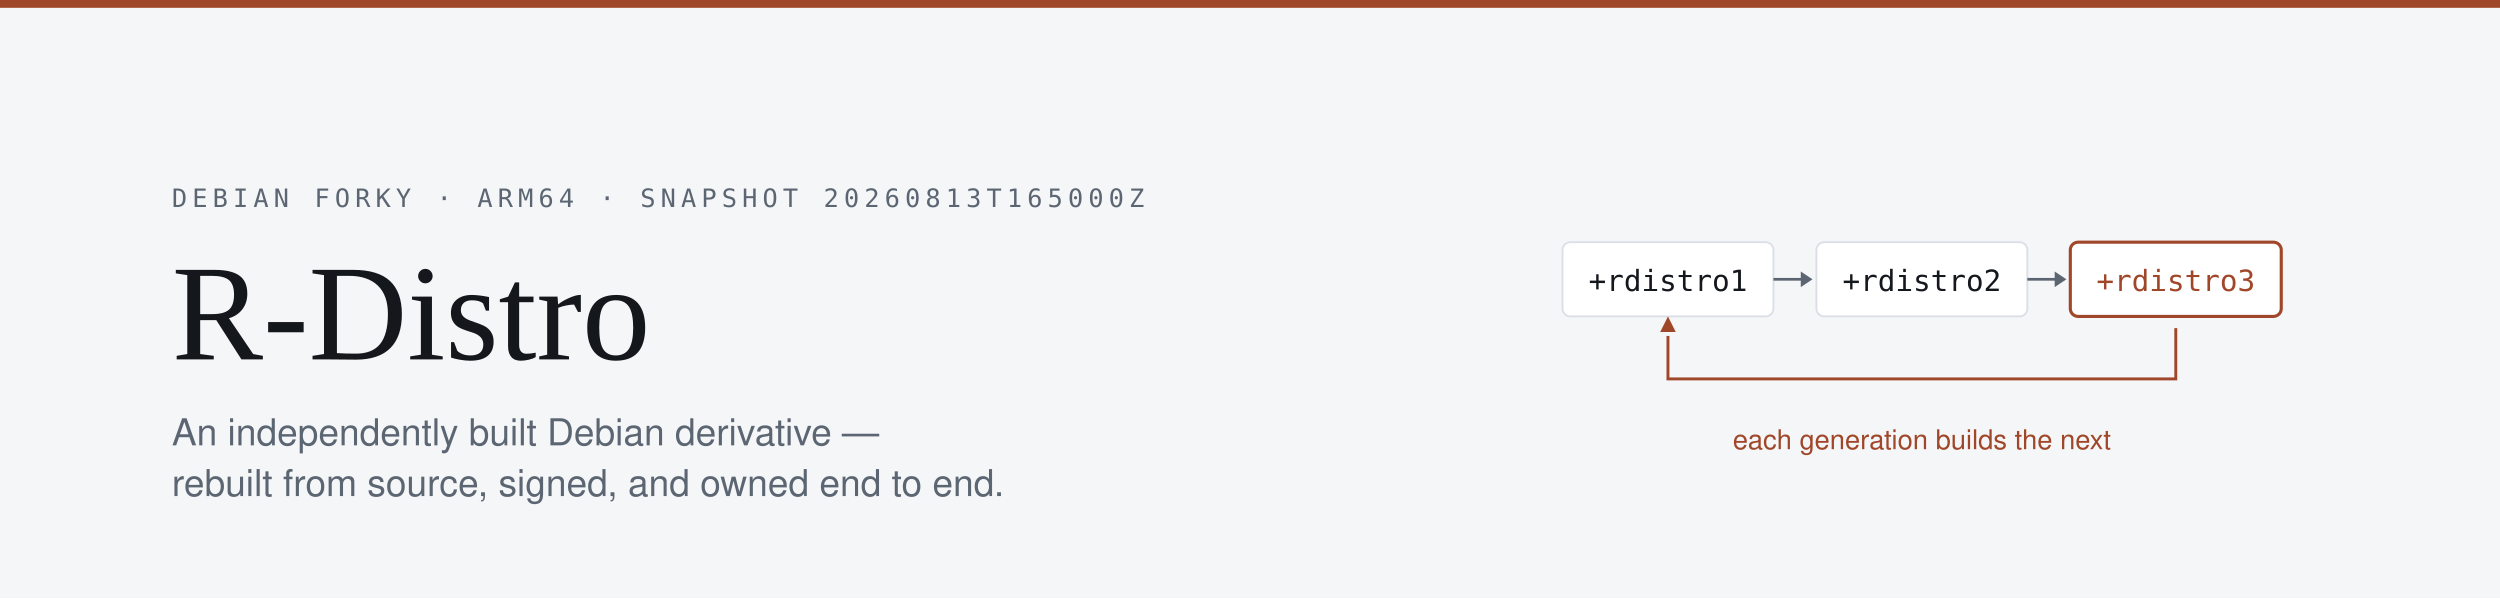
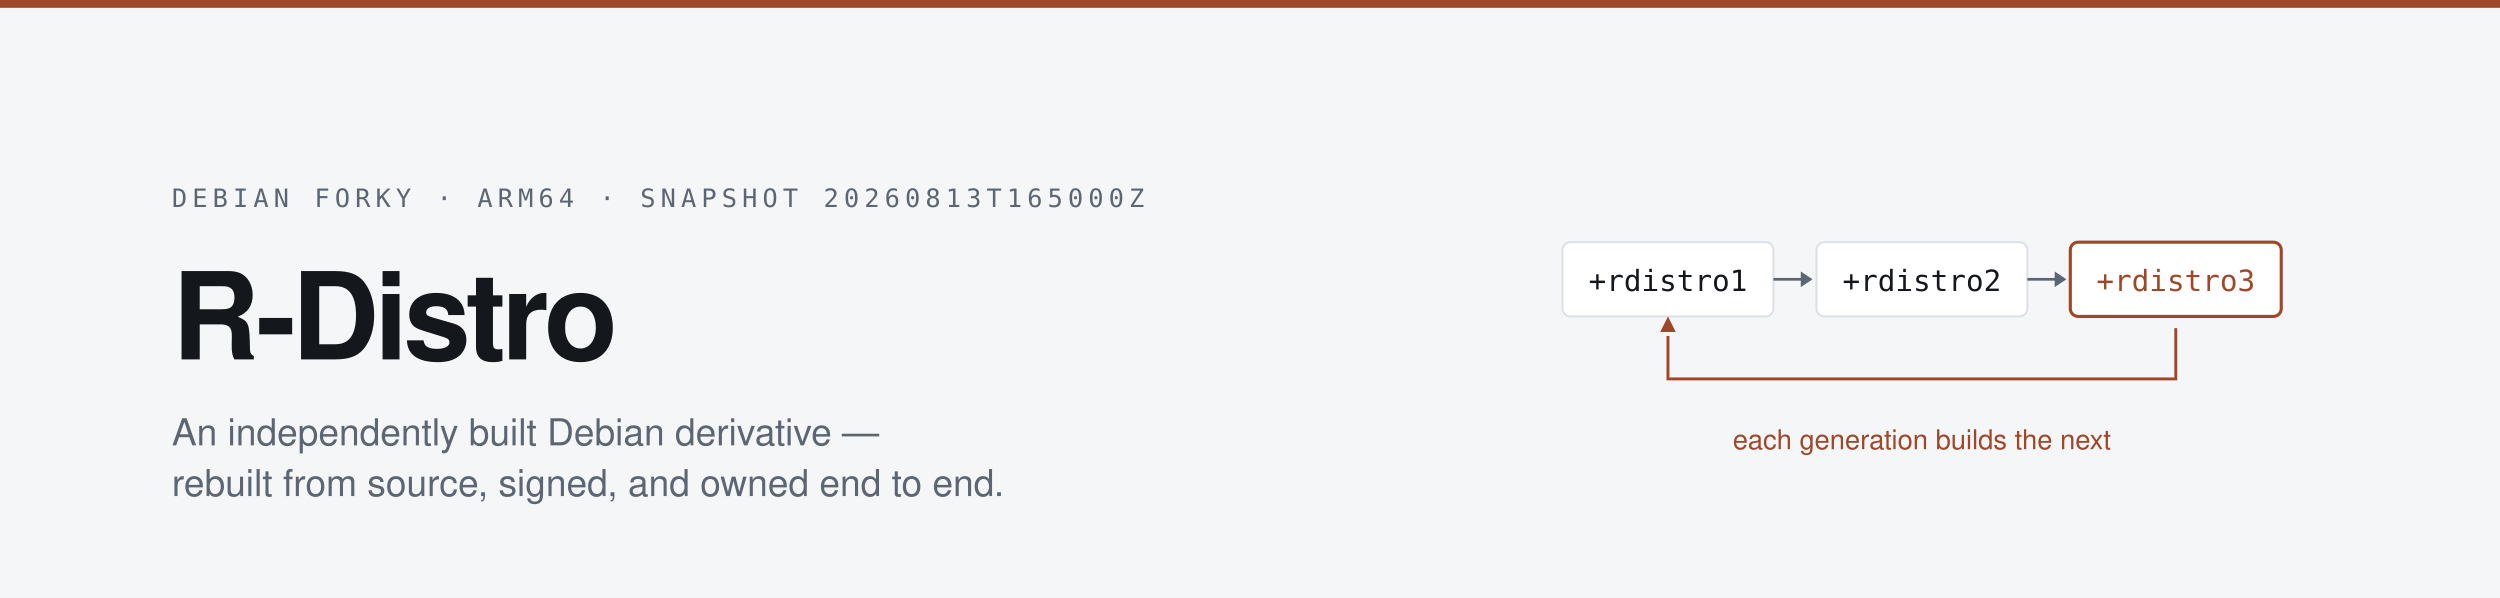
<svg xmlns="http://www.w3.org/2000/svg" viewBox="0 0 1280 306" width="1280" height="306" role="img" aria-label="R-Distro — rebuilding the Debian ARM64 base system from source, and measuring where self-hosting closes">
  <rect x="0" y="0" width="1280" height="306" fill="#F5F6F8" />
  <rect x="0" y="0" width="1280" height="4" fill="#A0472A" />
  <text x="88" y="106" font-family="Menlo, DejaVu Sans Mono, monospace" font-size="13" letter-spacing="2.6" fill="#5C6673">DEBIAN FORKY · ARM64 · SNAPSHOT 20260813T165000Z</text>
-   <text x="88" y="184" font-family="Georgia, Times New Roman, serif" font-size="70" fill="#14171C">R-Distro</text>
-   <text x="88" y="228" font-family="Helvetica, Arial, sans-serif" font-size="19" fill="#5C6673">An independently built Debian derivative —</text>
-   <text x="88" y="254" font-family="Helvetica, Arial, sans-serif" font-size="19" fill="#5C6673">rebuilt from source, signed, and owned end to end.</text>
+   <text x="88" y="184" font-family="Helvetica Neue, Helvetica, Arial, sans-serif" font-size="62" font-weight="700" letter-spacing="-2.4" fill="#14171C">R-Distro</text>
+   <text x="88" y="228" font-family="Helvetica Neue, Helvetica, Arial, sans-serif" font-size="19" fill="#5C6673">An independently built Debian derivative —</text>
+   <text x="88" y="254" font-family="Helvetica Neue, Helvetica, Arial, sans-serif" font-size="19" fill="#5C6673">rebuilt from source, signed, and owned end to end.</text>
  <g font-family="Menlo, DejaVu Sans Mono, monospace" font-size="15">
    <rect x="800" y="124" width="108" height="38" rx="4" fill="#FFFFFF" stroke="#DCE0E6" />
    <text x="854" y="149" text-anchor="middle" fill="#14171C">+rdistro1</text>
    <rect x="930" y="124" width="108" height="38" rx="4" fill="#FFFFFF" stroke="#DCE0E6" />
    <text x="984" y="149" text-anchor="middle" fill="#14171C">+rdistro2</text>
    <rect x="1060" y="124" width="108" height="38" rx="4" fill="#FFFFFF" stroke="#A0472A" stroke-width="1.6" />
    <text x="1114" y="149" text-anchor="middle" fill="#A0472A">+rdistro3</text>
  </g>
  <path d="M 908 143 L 923 143" stroke="#5C6673" stroke-width="1.4" />
  <path d="M 928 143 l -6 -4 v 8 z" fill="#5C6673" />
  <path d="M 1038 143 L 1053 143" stroke="#5C6673" stroke-width="1.4" />
  <path d="M 1058 143 l -6 -4 v 8 z" fill="#5C6673" />
  <path d="M 1114 168 L 1114 194 L 854 194 L 854 172" fill="none" stroke="#A0472A" stroke-width="1.5" />
  <path d="M 854 162 l -4 8 h 8 z" fill="#A0472A" />
-   <text x="984" y="230" text-anchor="middle" font-family="Helvetica, Arial, sans-serif" font-size="14" fill="#A0472A">each generation builds the next</text>
+   <text x="984" y="230" text-anchor="middle" font-family="Helvetica Neue, Helvetica, Arial, sans-serif" font-size="14" fill="#A0472A">each generation builds the next</text>
</svg>
